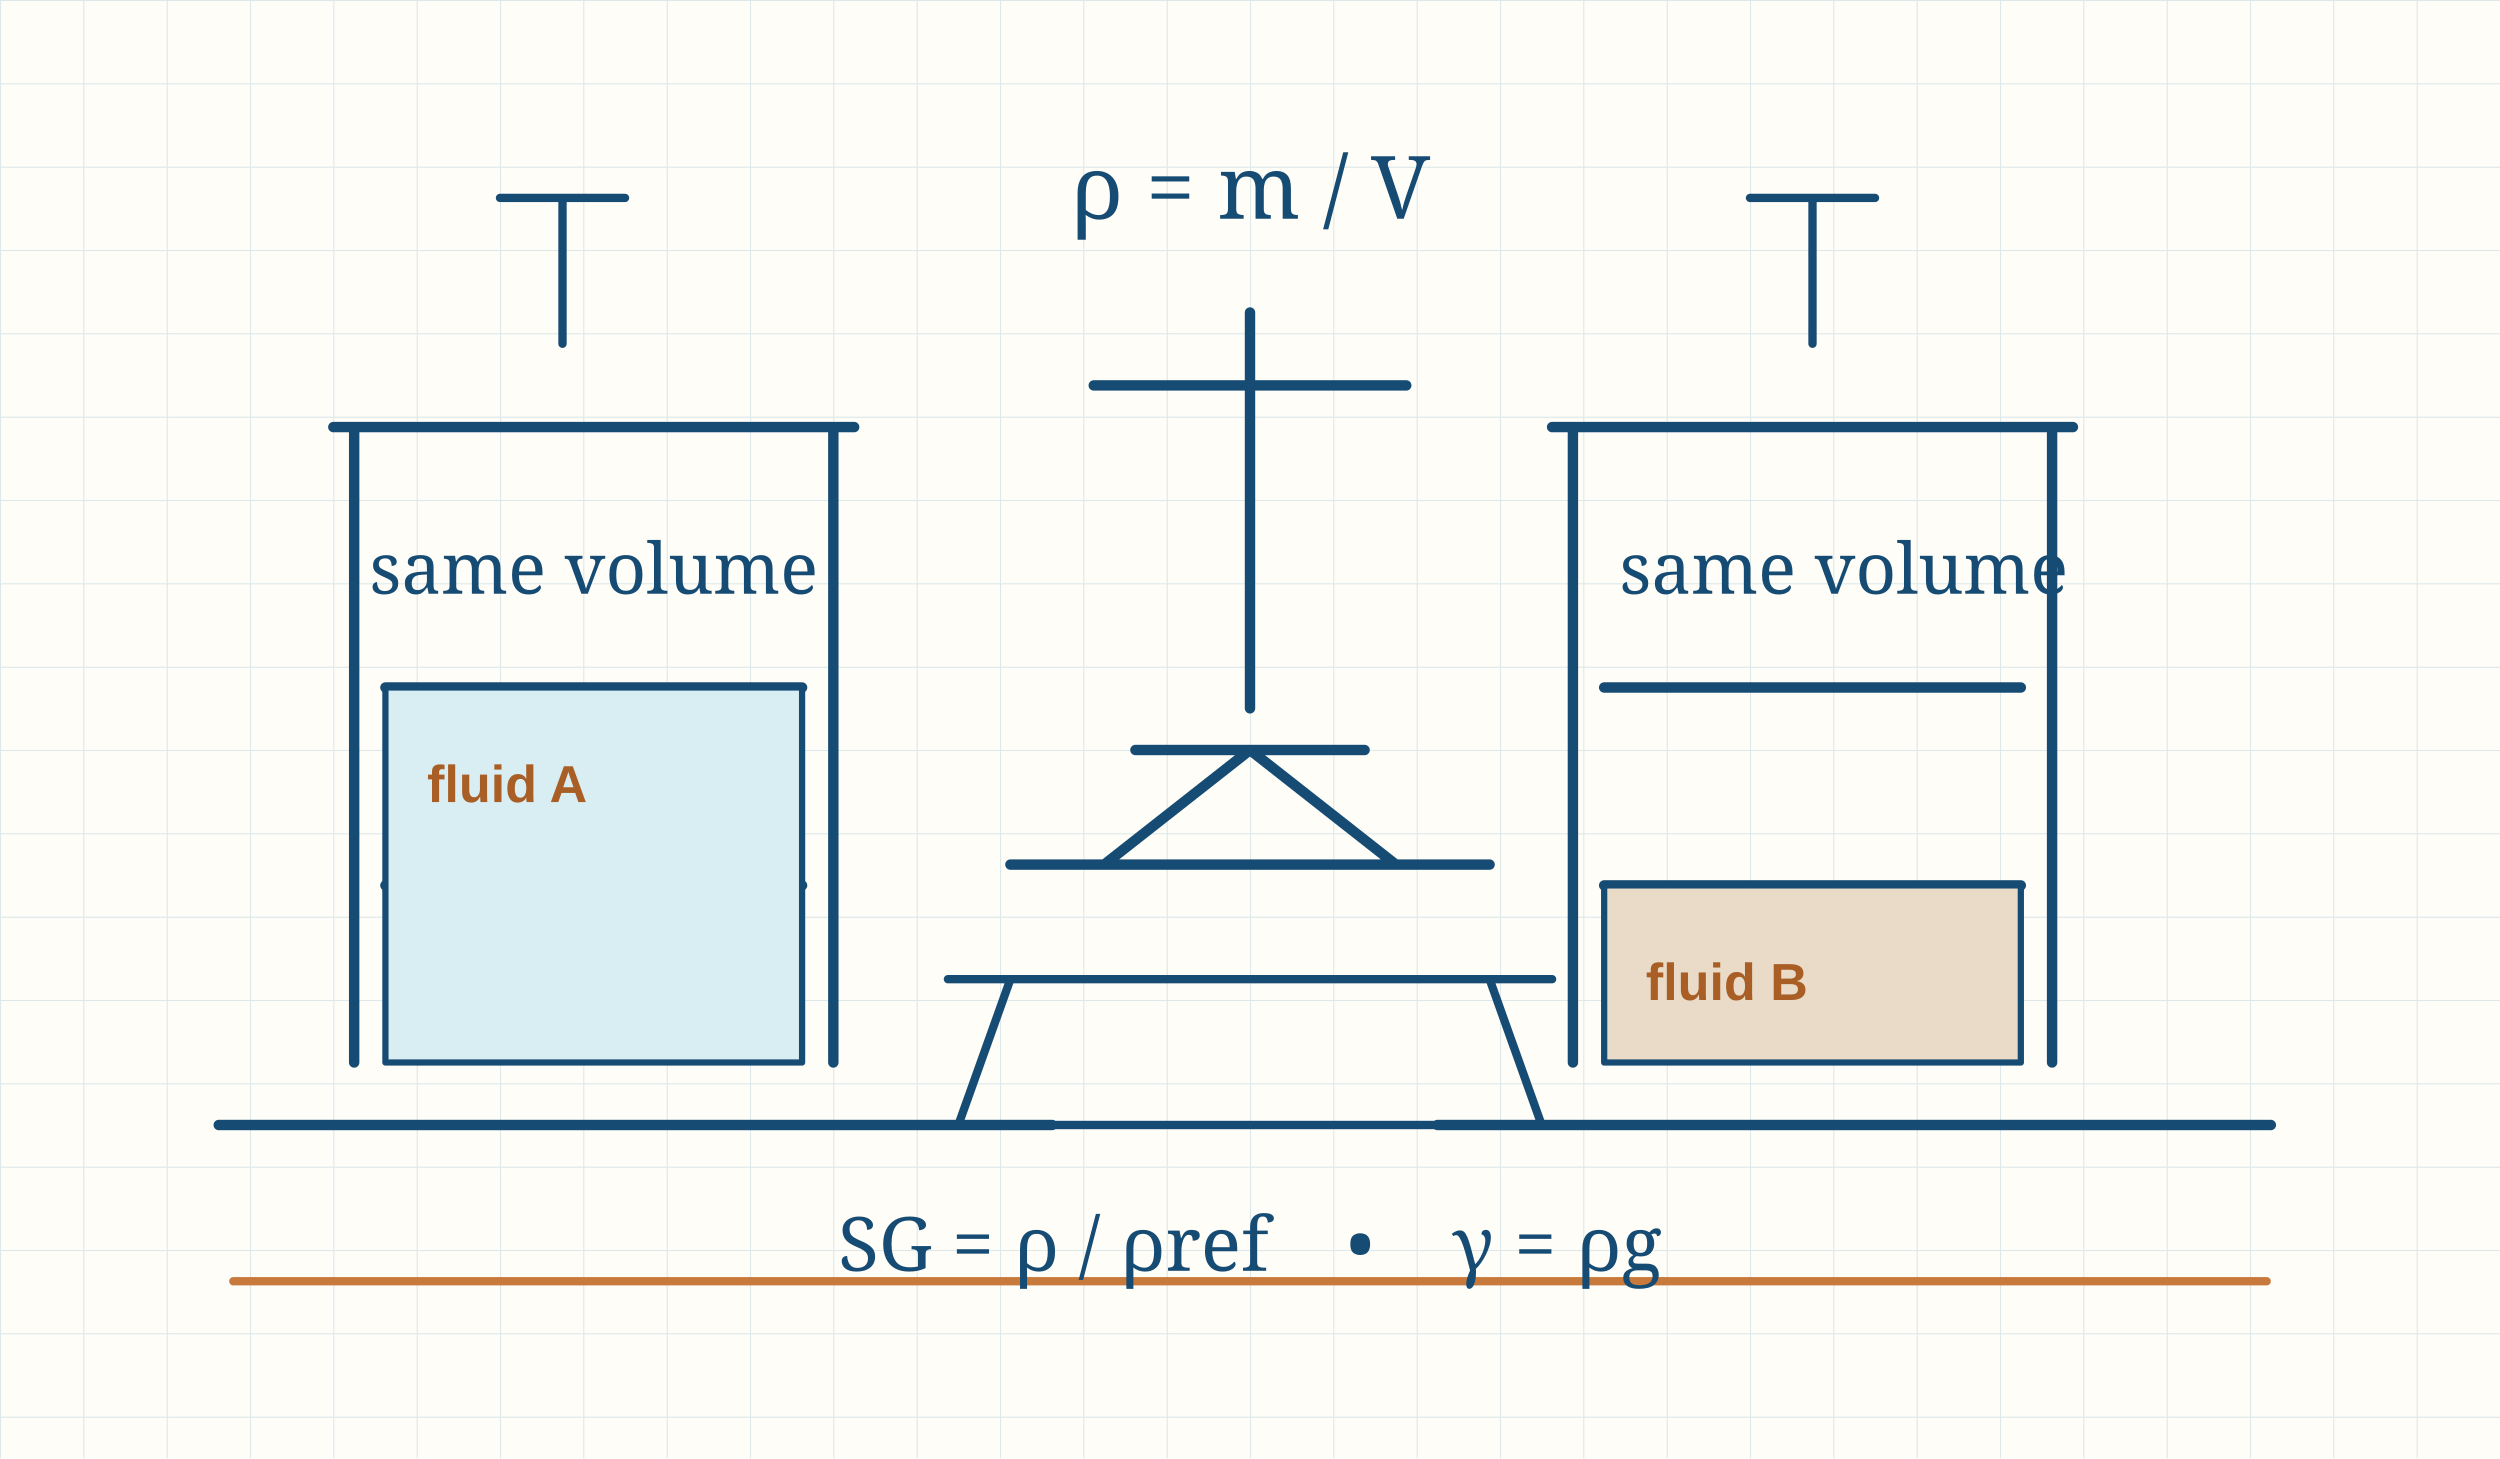
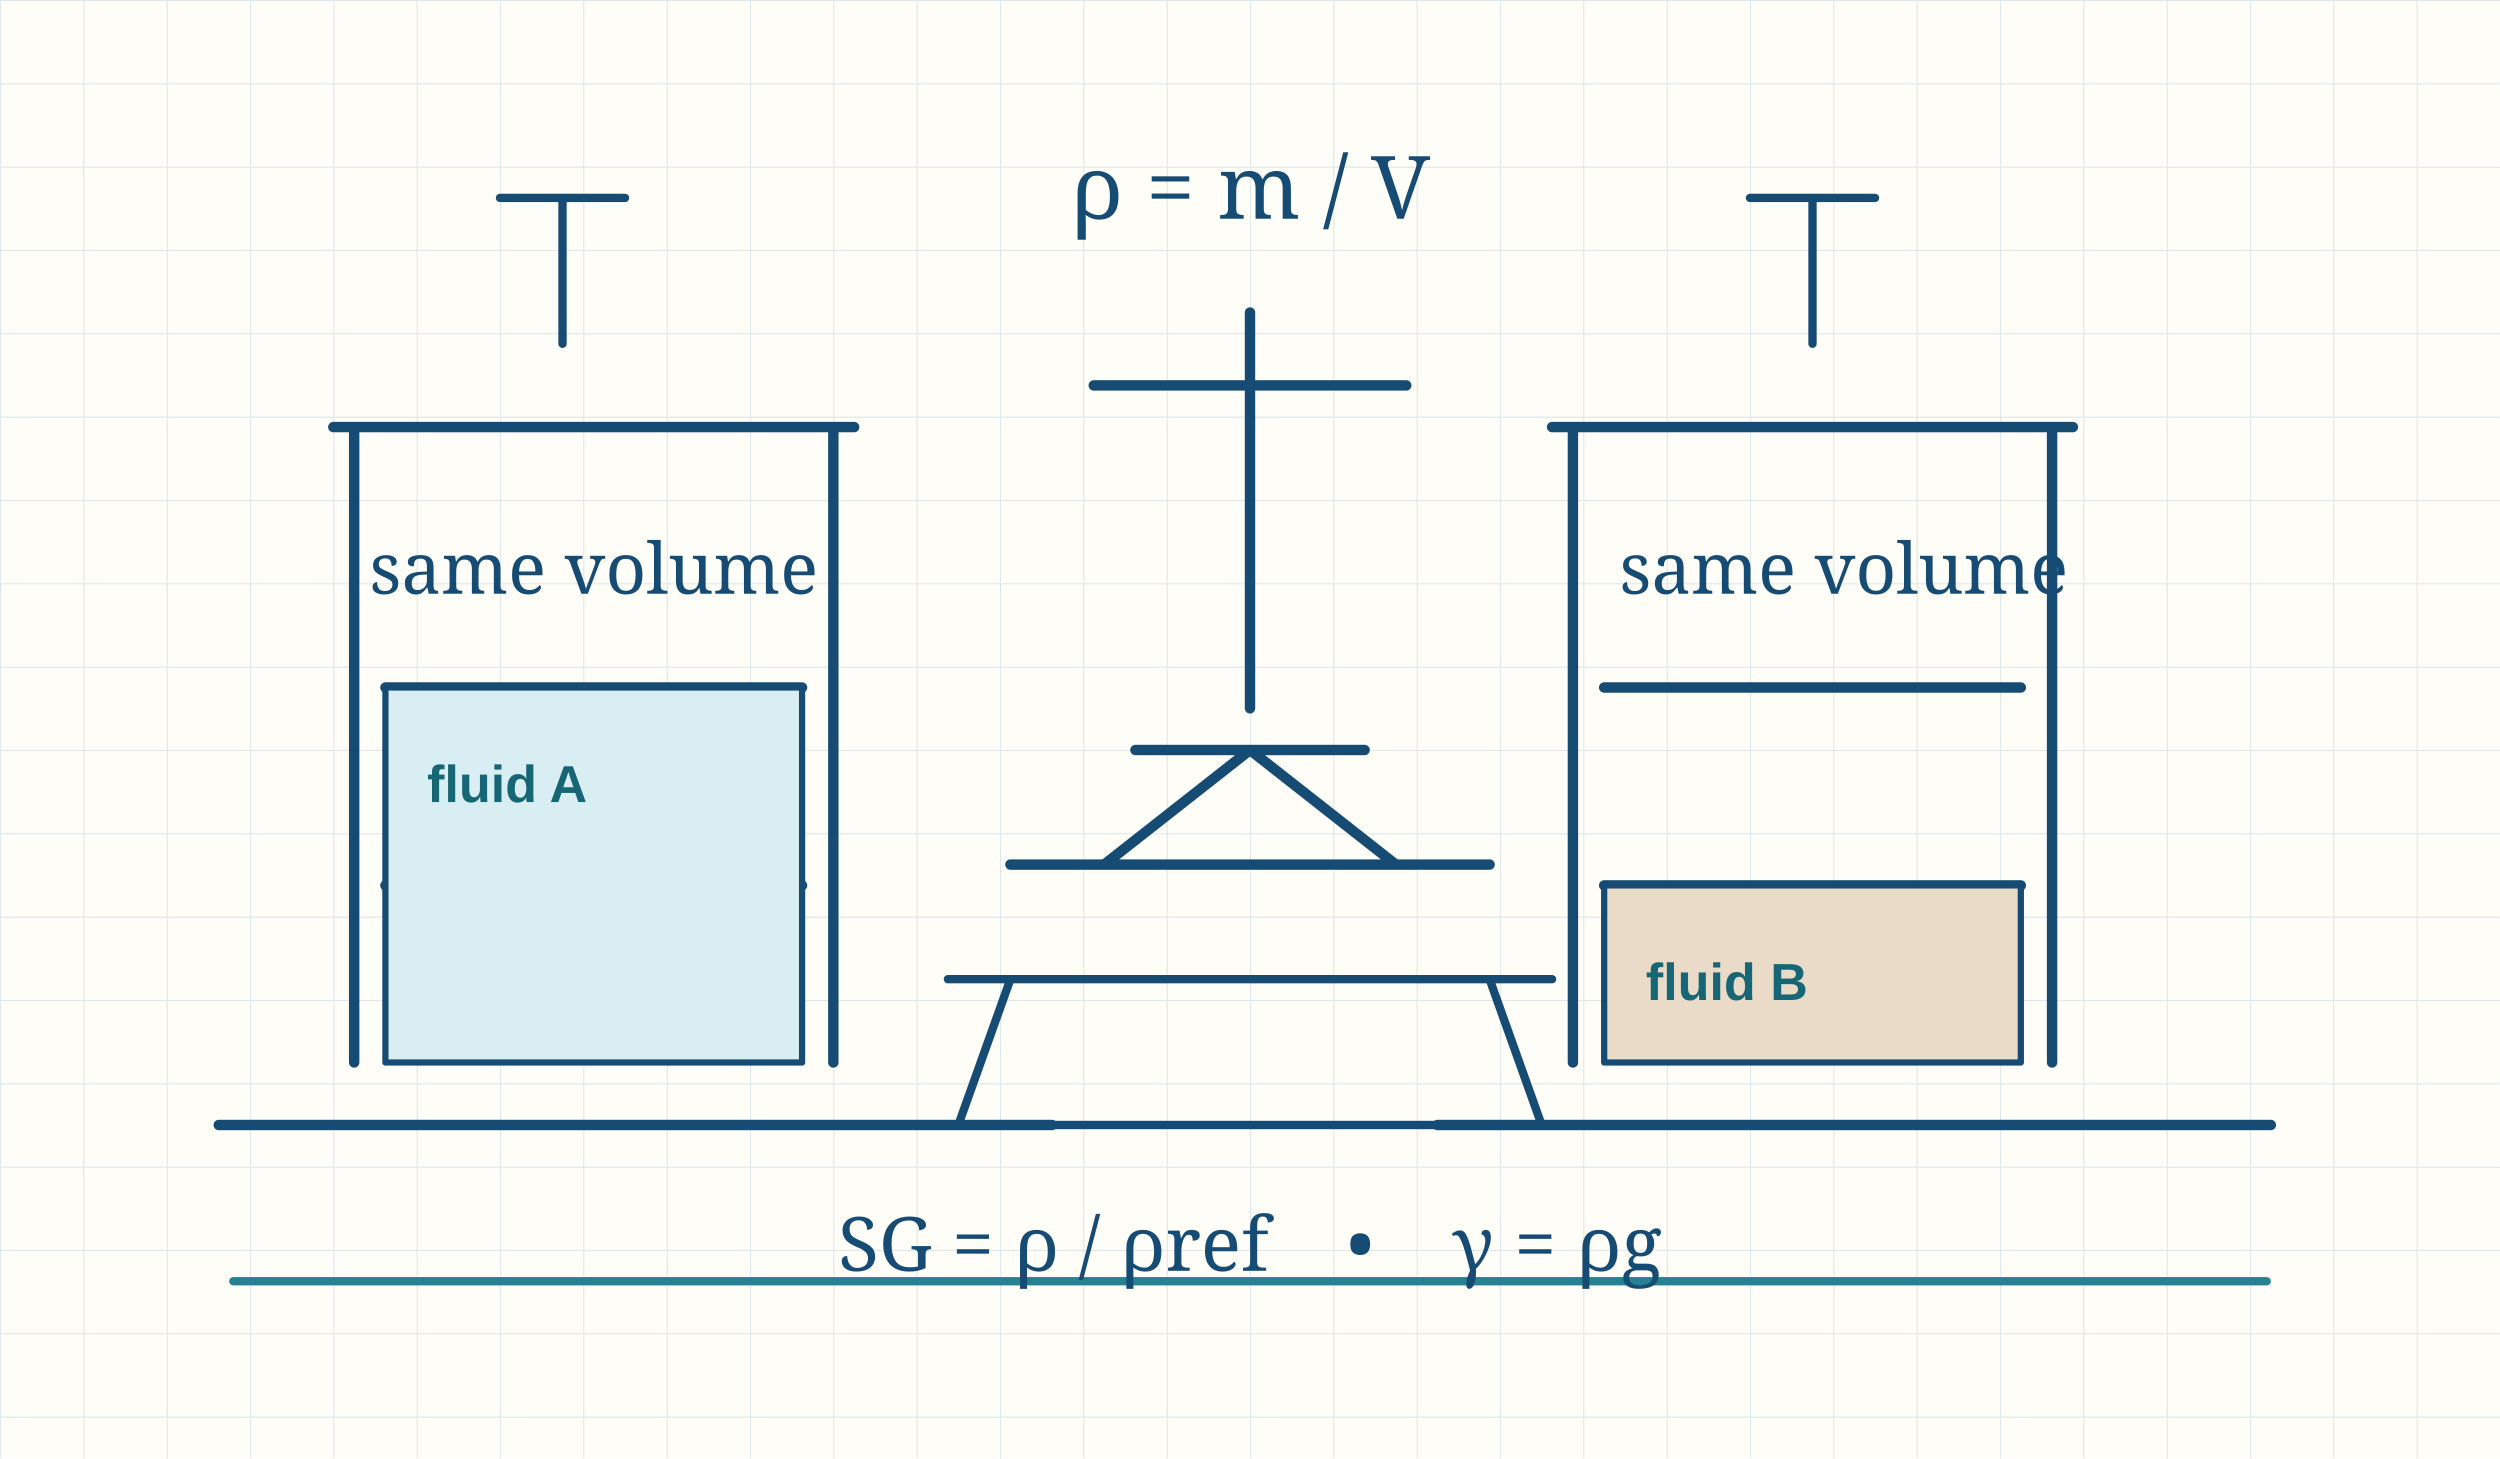
<svg xmlns="http://www.w3.org/2000/svg" viewBox="0 0 1200 700" role="img" aria-labelledby="title description">
  <defs>
    <pattern id="grid" width="40" height="40" patternUnits="userSpaceOnUse">
      <path d="M40 0H0V40" fill="none" stroke="#dce8ea" stroke-width="1" />
    </pattern>
  </defs>
  <rect width="1200" height="700" fill="#fffdf8" />
  <rect width="1200" height="700" fill="url(#grid)" />
  <g fill="none" stroke="#164b73" stroke-linecap="round" stroke-linejoin="round">
    <path d="M105 540h400M690 540h400" stroke-width="5" />
    <path d="M170 510V205h230v305M160 205h250M185 330h200M185 425h200" stroke-width="5" />
    <path d="M755 510V205h230v305M745 205h250M770 330h200M770 425h200" stroke-width="5" />
    <path d="M185 330h200v180H185z" fill="#d9eef3" stroke-width="3" />
    <path d="M770 425h200v85H770z" fill="#e9dbc7" stroke-width="3" />
    <path d="M270 165v-70M870 165v-70M240 95h60M840 95h60" stroke-width="4" />
    <path d="M525 185h150M600 150v190M545 360h110M485 415h230M530 415l70-55 70 55" stroke-width="5" />
    <path d="M455 470h290M485 470l-25 70h280l-25-70" stroke-width="4" />
-     <path d="M112 615h976" stroke="#c77a3b" stroke-width="4" />
+     <path d="M112 615h976" stroke="#248292" stroke-width="4" />
  </g>
  <g fill="#164b73" font-family="Georgia,serif" text-anchor="middle">
    <text x="285" y="285" font-size="34">same volume</text>
    <text x="885" y="285" font-size="34">same volume</text>
    <text x="600" y="105" font-size="42">ρ = m / V</text>
    <text x="600" y="610" font-size="36">SG = ρ / ρref    •    γ = ρg</text>
  </g>
-   <g fill="#a85e25" font-family="Arial,sans-serif" font-size="25" font-weight="700">
+   <g fill="#176675" font-family="Arial,sans-serif" font-size="25" font-weight="700">
    <text x="205" y="385">fluid A</text>
    <text x="790" y="480">fluid B</text>
  </g>
</svg>
